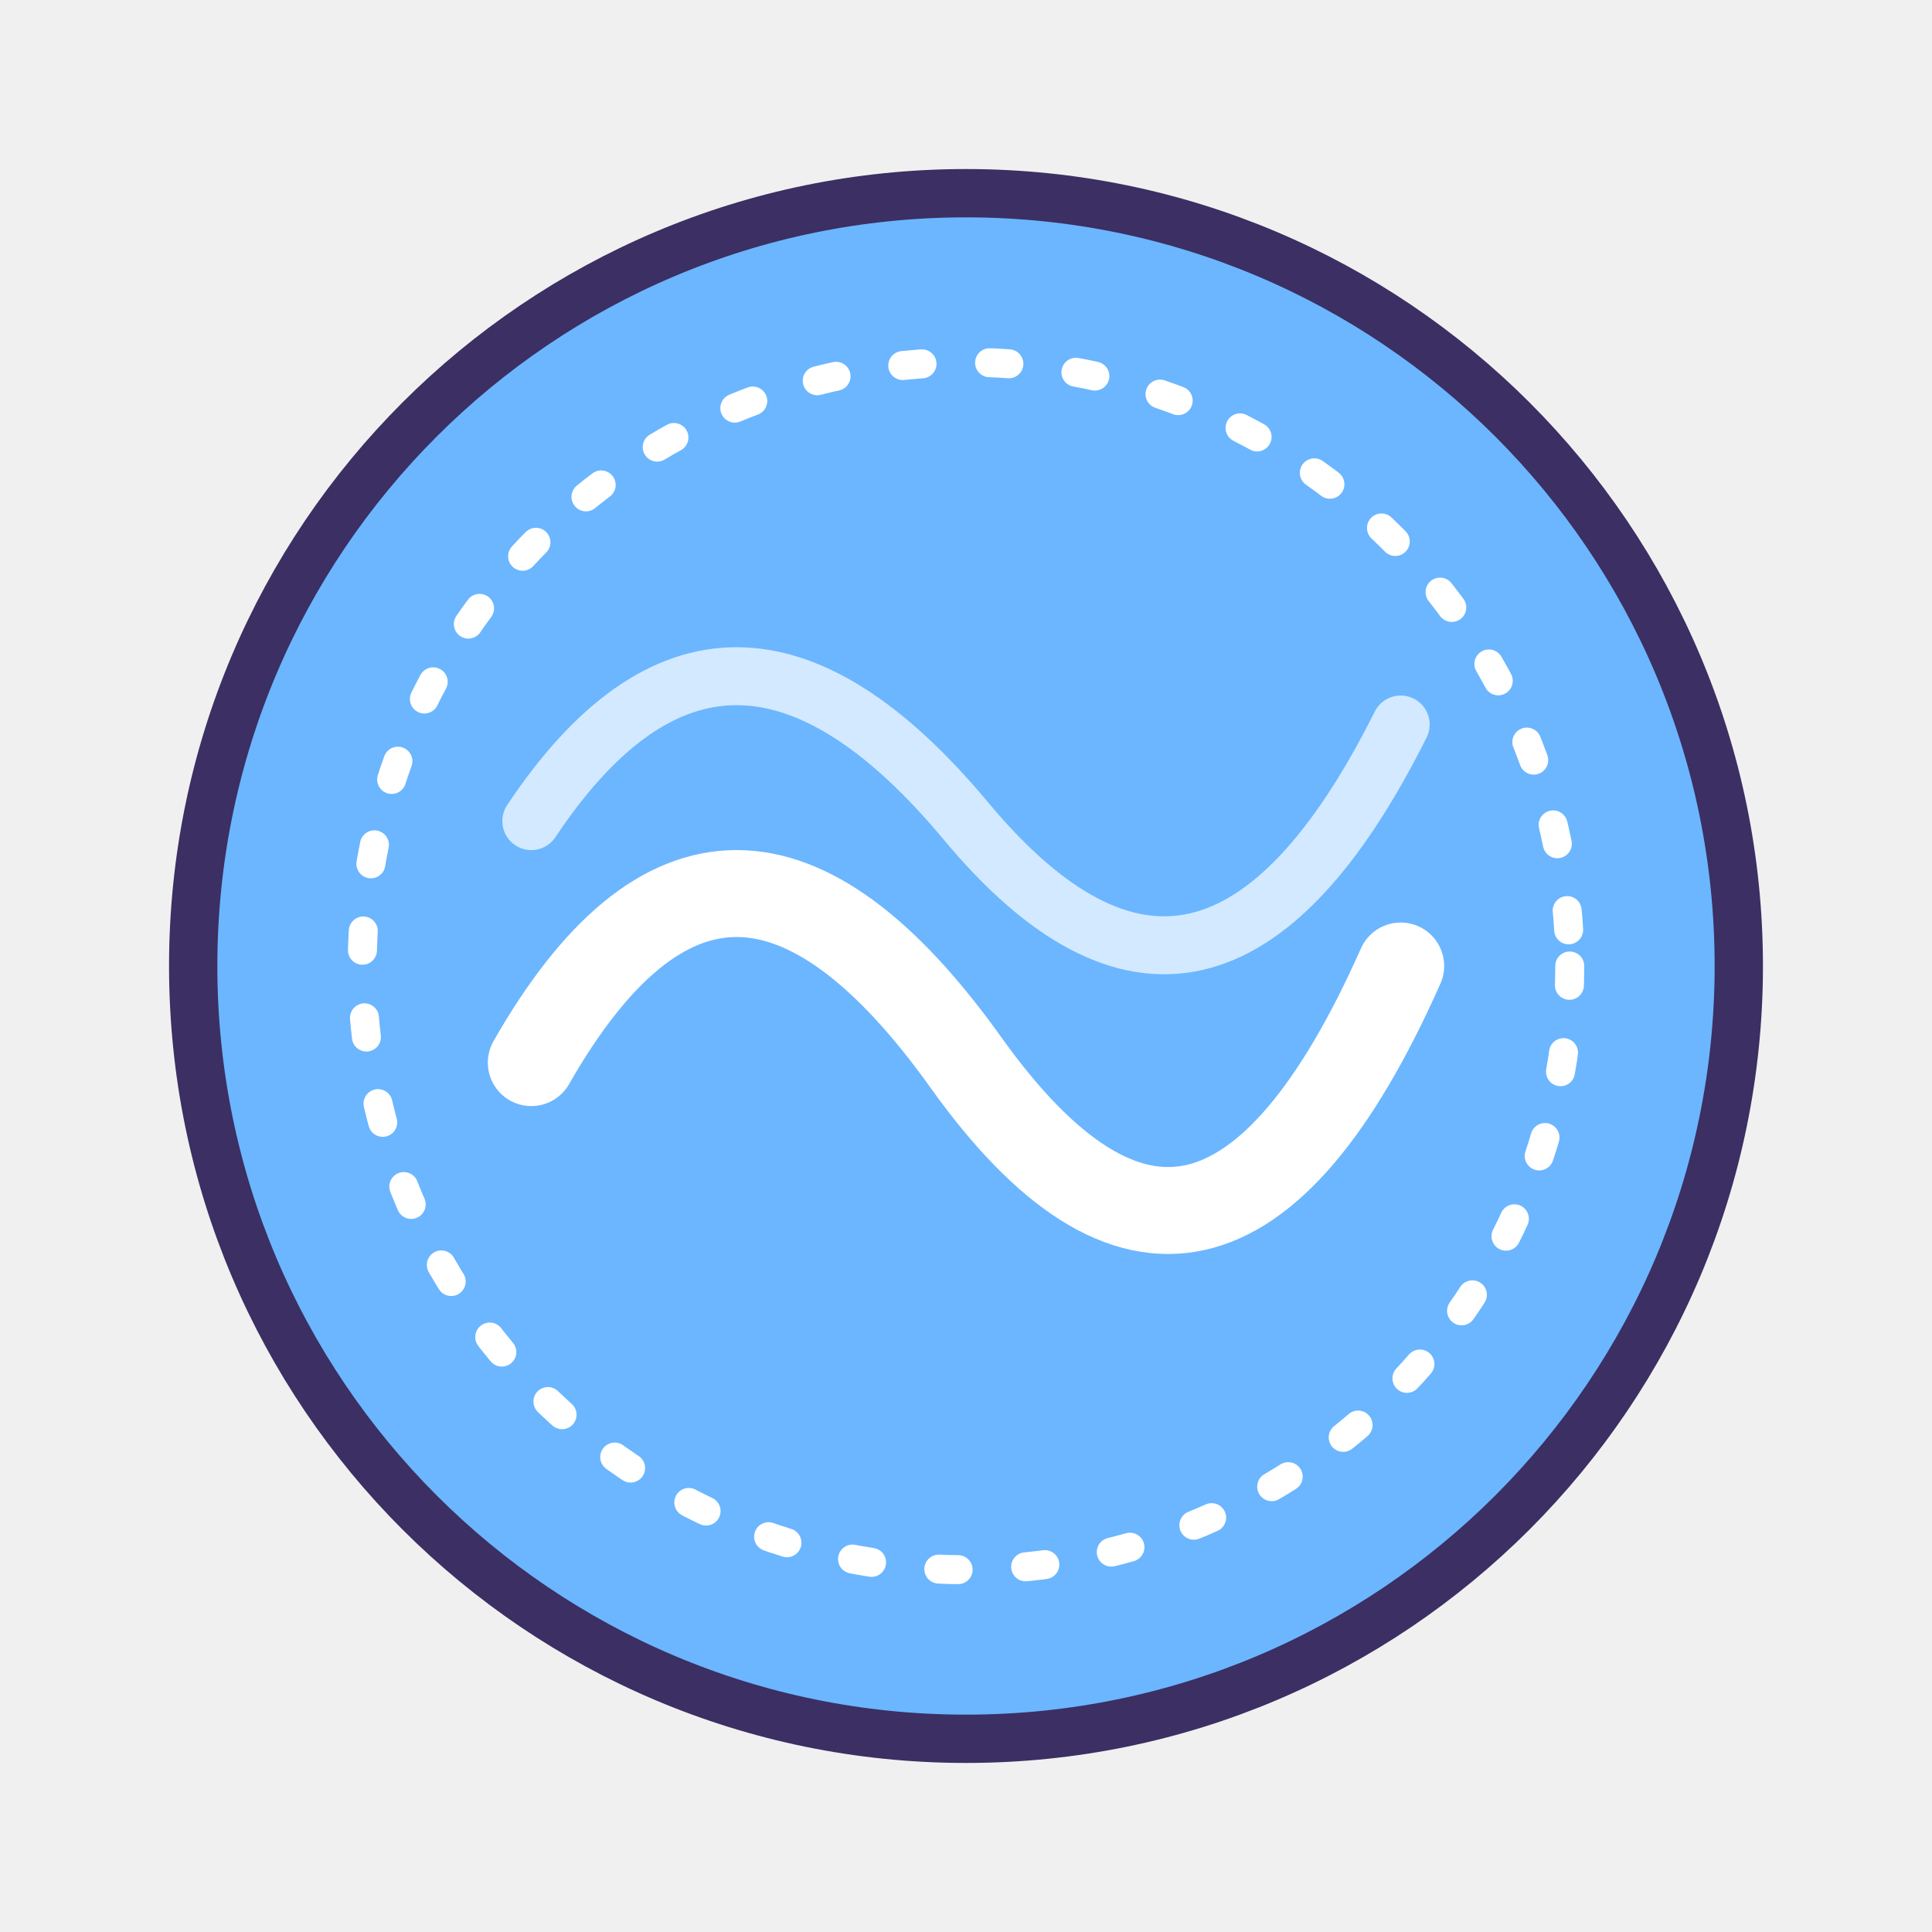
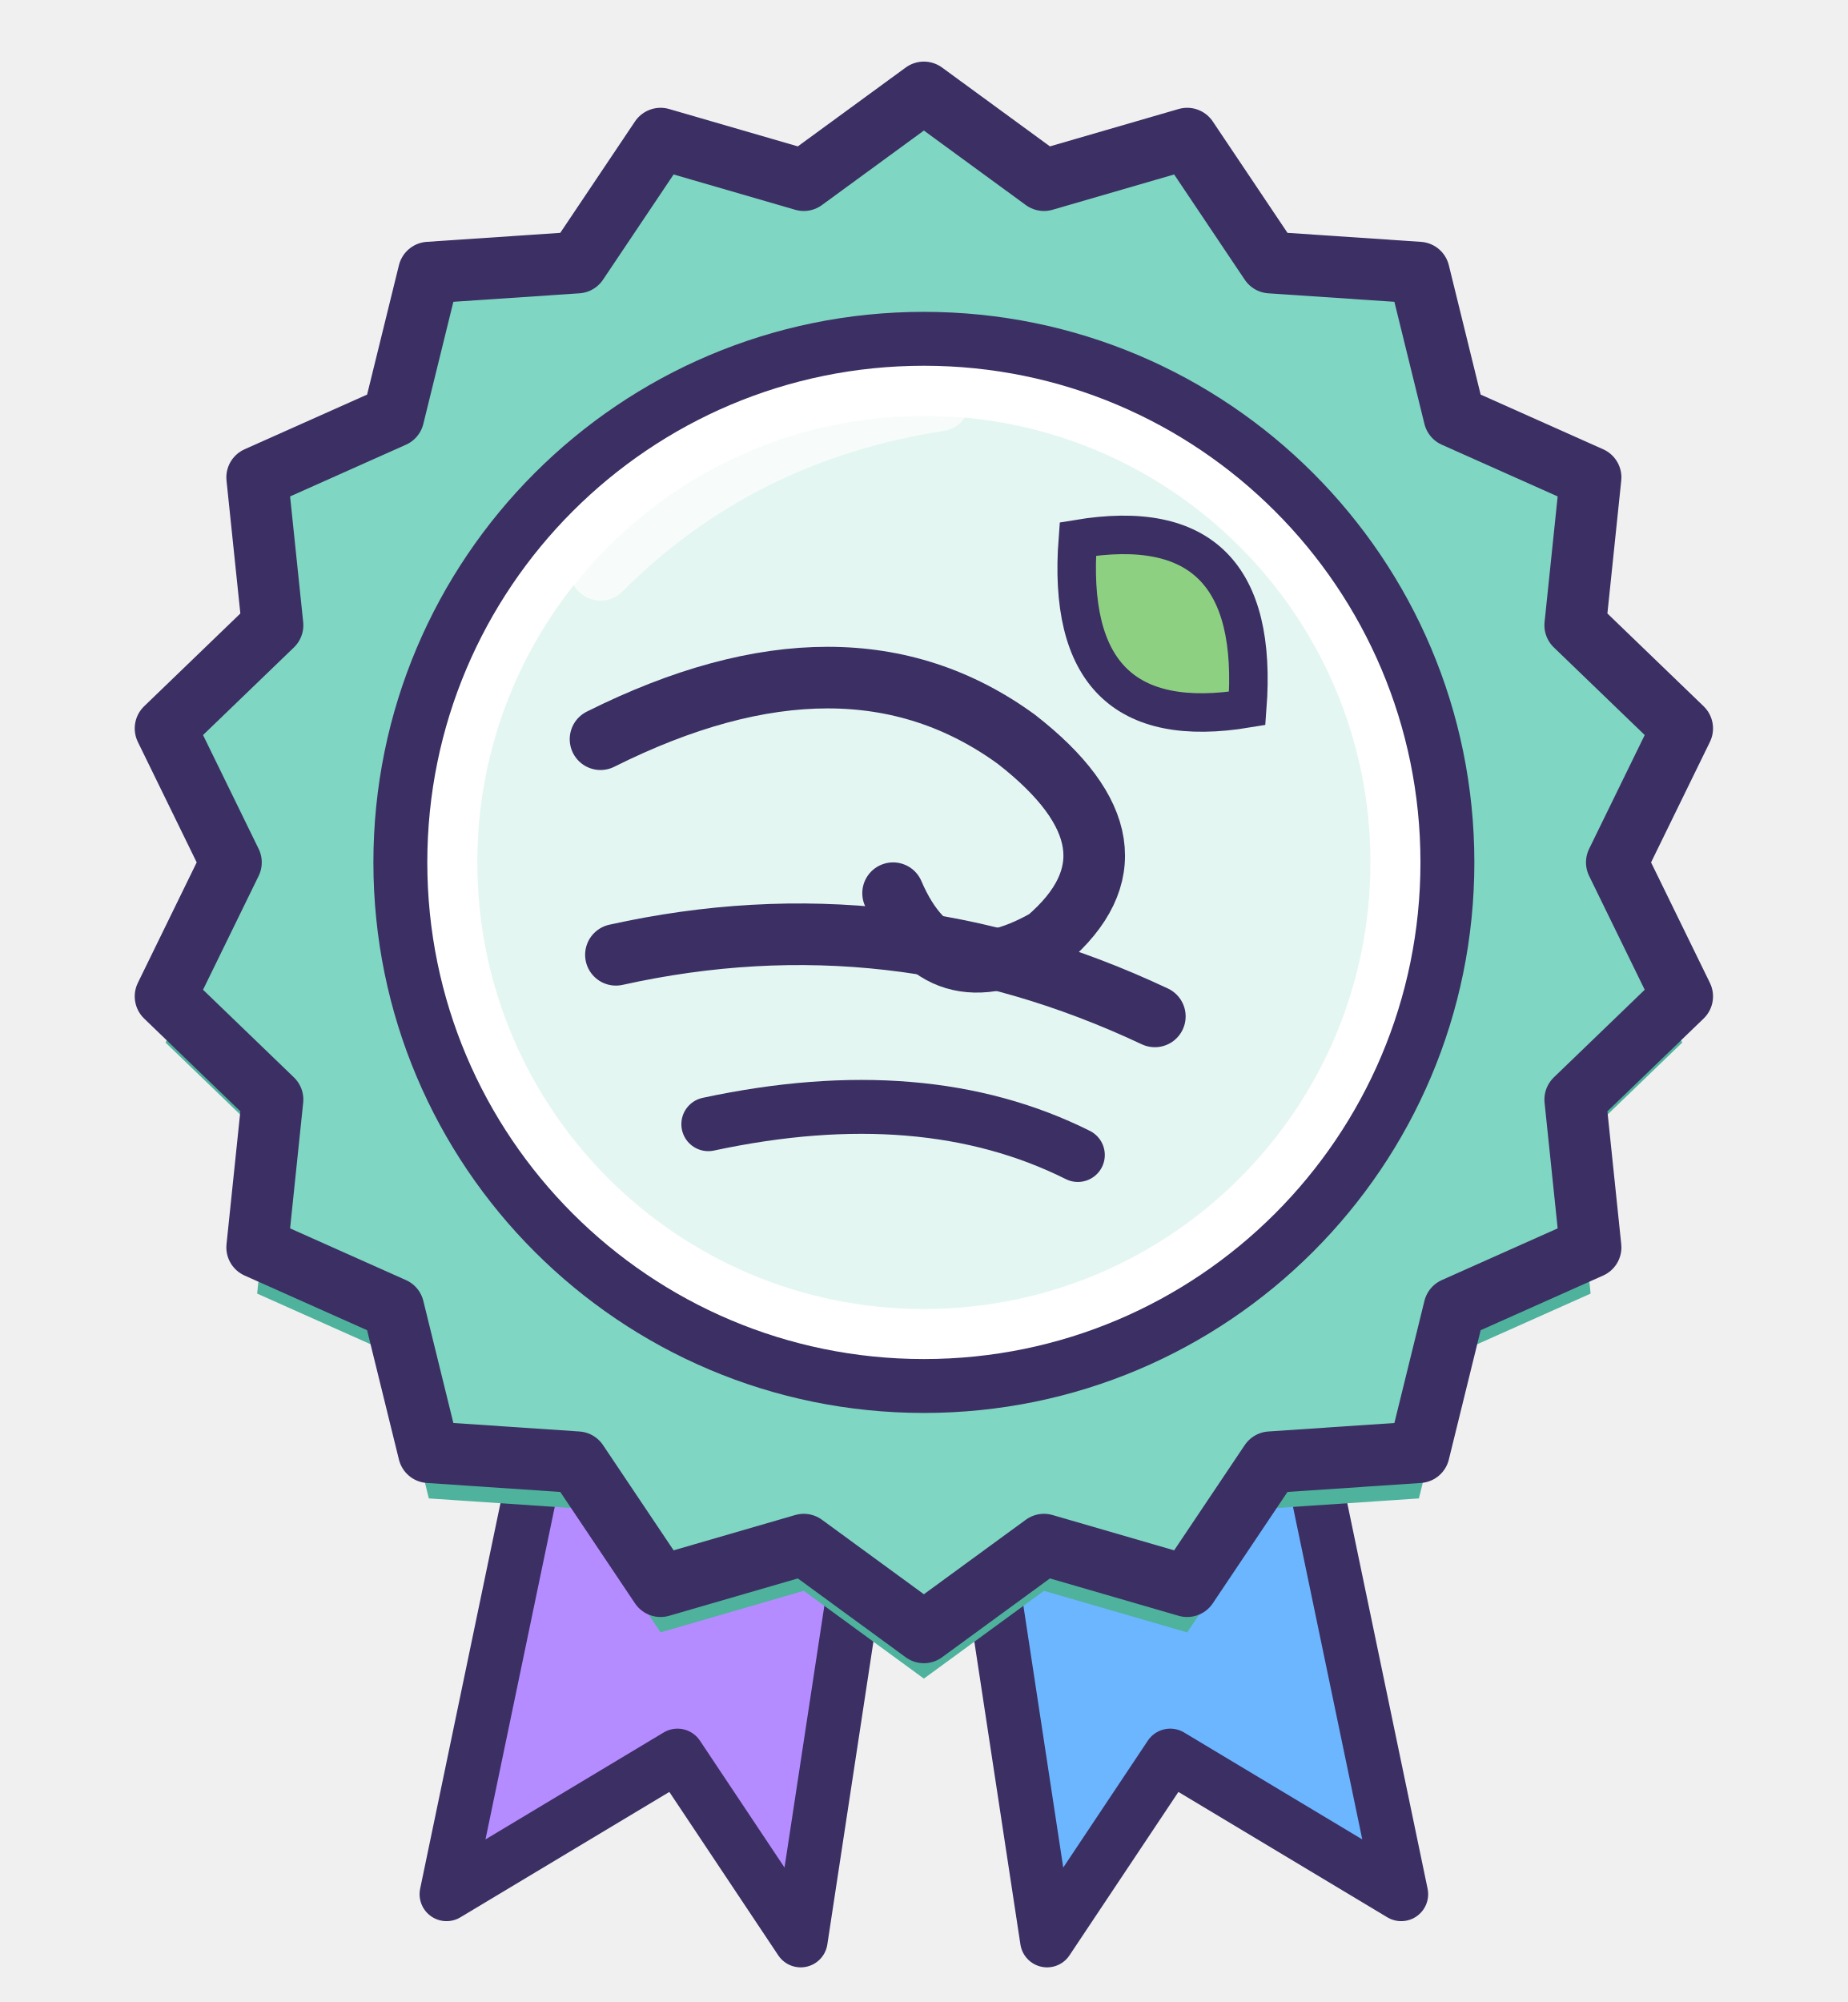
- <svg xmlns="http://www.w3.org/2000/svg" viewBox="0 0 400 400" width="400" height="400">
-   <circle cx="200" cy="200" r="160" fill="#6BB6FF" stroke="#3B2F63" stroke-width="10" />
-   <circle cx="200" cy="200" r="125" fill="none" stroke="#fff" stroke-width="6" stroke-dasharray="4 14" stroke-linecap="round" />
-   <path d="M110 220 Q150 150 200 220 Q250 290 290 200" fill="none" stroke="#fff" stroke-width="18" stroke-linecap="round" />
-   <path d="M110 170 Q150 110 200 170 Q250 230 290 150" fill="none" stroke="#fff" stroke-width="12" stroke-linecap="round" opacity=".7" />
+ <svg xmlns="http://www.w3.org/2000/svg" viewBox="0 0 240 260">
+   <path d="M78 150 L58 246 L88 228 L104 252 L118 160Z" fill="#B58CFF" stroke="#3B2F63" stroke-width="7" stroke-linejoin="round" />
+   <path d="M162 150 L182 246 L152 228 L136 252 L122 160Z" fill="#6BB6FF" stroke="#3B2F63" stroke-width="7" stroke-linejoin="round" />
+   <path d="M120.0,12.0 L135.6,23.4 L154.2,18.0 L165.0,34.1 L184.3,35.4 L188.9,54.1 L206.6,62.0 L204.6,81.2 L218.5,94.6 L210.0,112.0 L218.5,129.4 L204.6,142.8 L206.6,162.0 L188.9,169.9 L184.3,188.6 L165.0,189.9 L154.2,206.0 L135.6,200.6 L120.0,212.0 L104.4,200.6 L85.8,206.0 L75.0,189.9 L55.7,188.6 L51.1,169.9 L33.4,162.0 L35.4,142.8 L21.5,129.4 L30.0,112.0 L21.5,94.6 L35.4,81.2 L33.4,62.0 L51.1,54.1 L55.7,35.4 L75.0,34.1 L85.8,18.0 L104.4,23.4Z" transform="translate(0 6)" fill="#4FB29C" />
+   <path d="M120.0,12.0 L135.6,23.4 L154.2,18.0 L165.0,34.1 L184.3,35.4 L188.9,54.1 L206.6,62.0 L204.6,81.2 L218.5,94.6 L210.0,112.0 L218.5,129.4 L204.6,142.8 L206.6,162.0 L188.9,169.9 L184.3,188.6 L165.0,189.9 L154.2,206.0 L135.6,200.6 L120.0,212.0 L104.4,200.6 L85.8,206.0 L75.0,189.9 L55.7,188.6 L51.1,169.9 L33.4,162.0 L35.4,142.8 L21.5,129.4 L30.0,112.0 L21.5,94.6 L35.4,81.2 L33.4,62.0 L51.1,54.1 L55.7,35.4 L75.0,34.1 L85.8,18.0 L104.4,23.4Z" fill="#7FD6C2" stroke="#3B2F63" stroke-width="8" stroke-linejoin="round" />
+   <circle cx="120" cy="112" r="68" fill="#fff" stroke="#3B2F63" stroke-width="7" />
+   <circle cx="120" cy="112" r="58" fill="#7FD6C2" opacity=".22" />
+   <path d="M78 74 Q96 56 122 52" fill="none" stroke="#fff" stroke-width="8" stroke-linecap="round" opacity=".7" />
+   <path d="M78 96 Q110 80 132 96 Q150 110 136 122 Q122 130 116 116" fill="none" stroke="#3B2F63" stroke-width="8" stroke-linecap="round" stroke-linejoin="round" />
+   <path d="M80 124 Q116 116 150 132" fill="none" stroke="#3B2F63" stroke-width="8" stroke-linecap="round" stroke-linejoin="round" />
+   <path d="M92 146 Q120 140 140 150" fill="none" stroke="#3B2F63" stroke-width="7" stroke-linecap="round" stroke-linejoin="round" />
+   <path d="M140 70 Q164 66 162 92 Q138 96 140 70Z" fill="#8ED081" stroke="#3B2F63" stroke-width="5" />
</svg>
